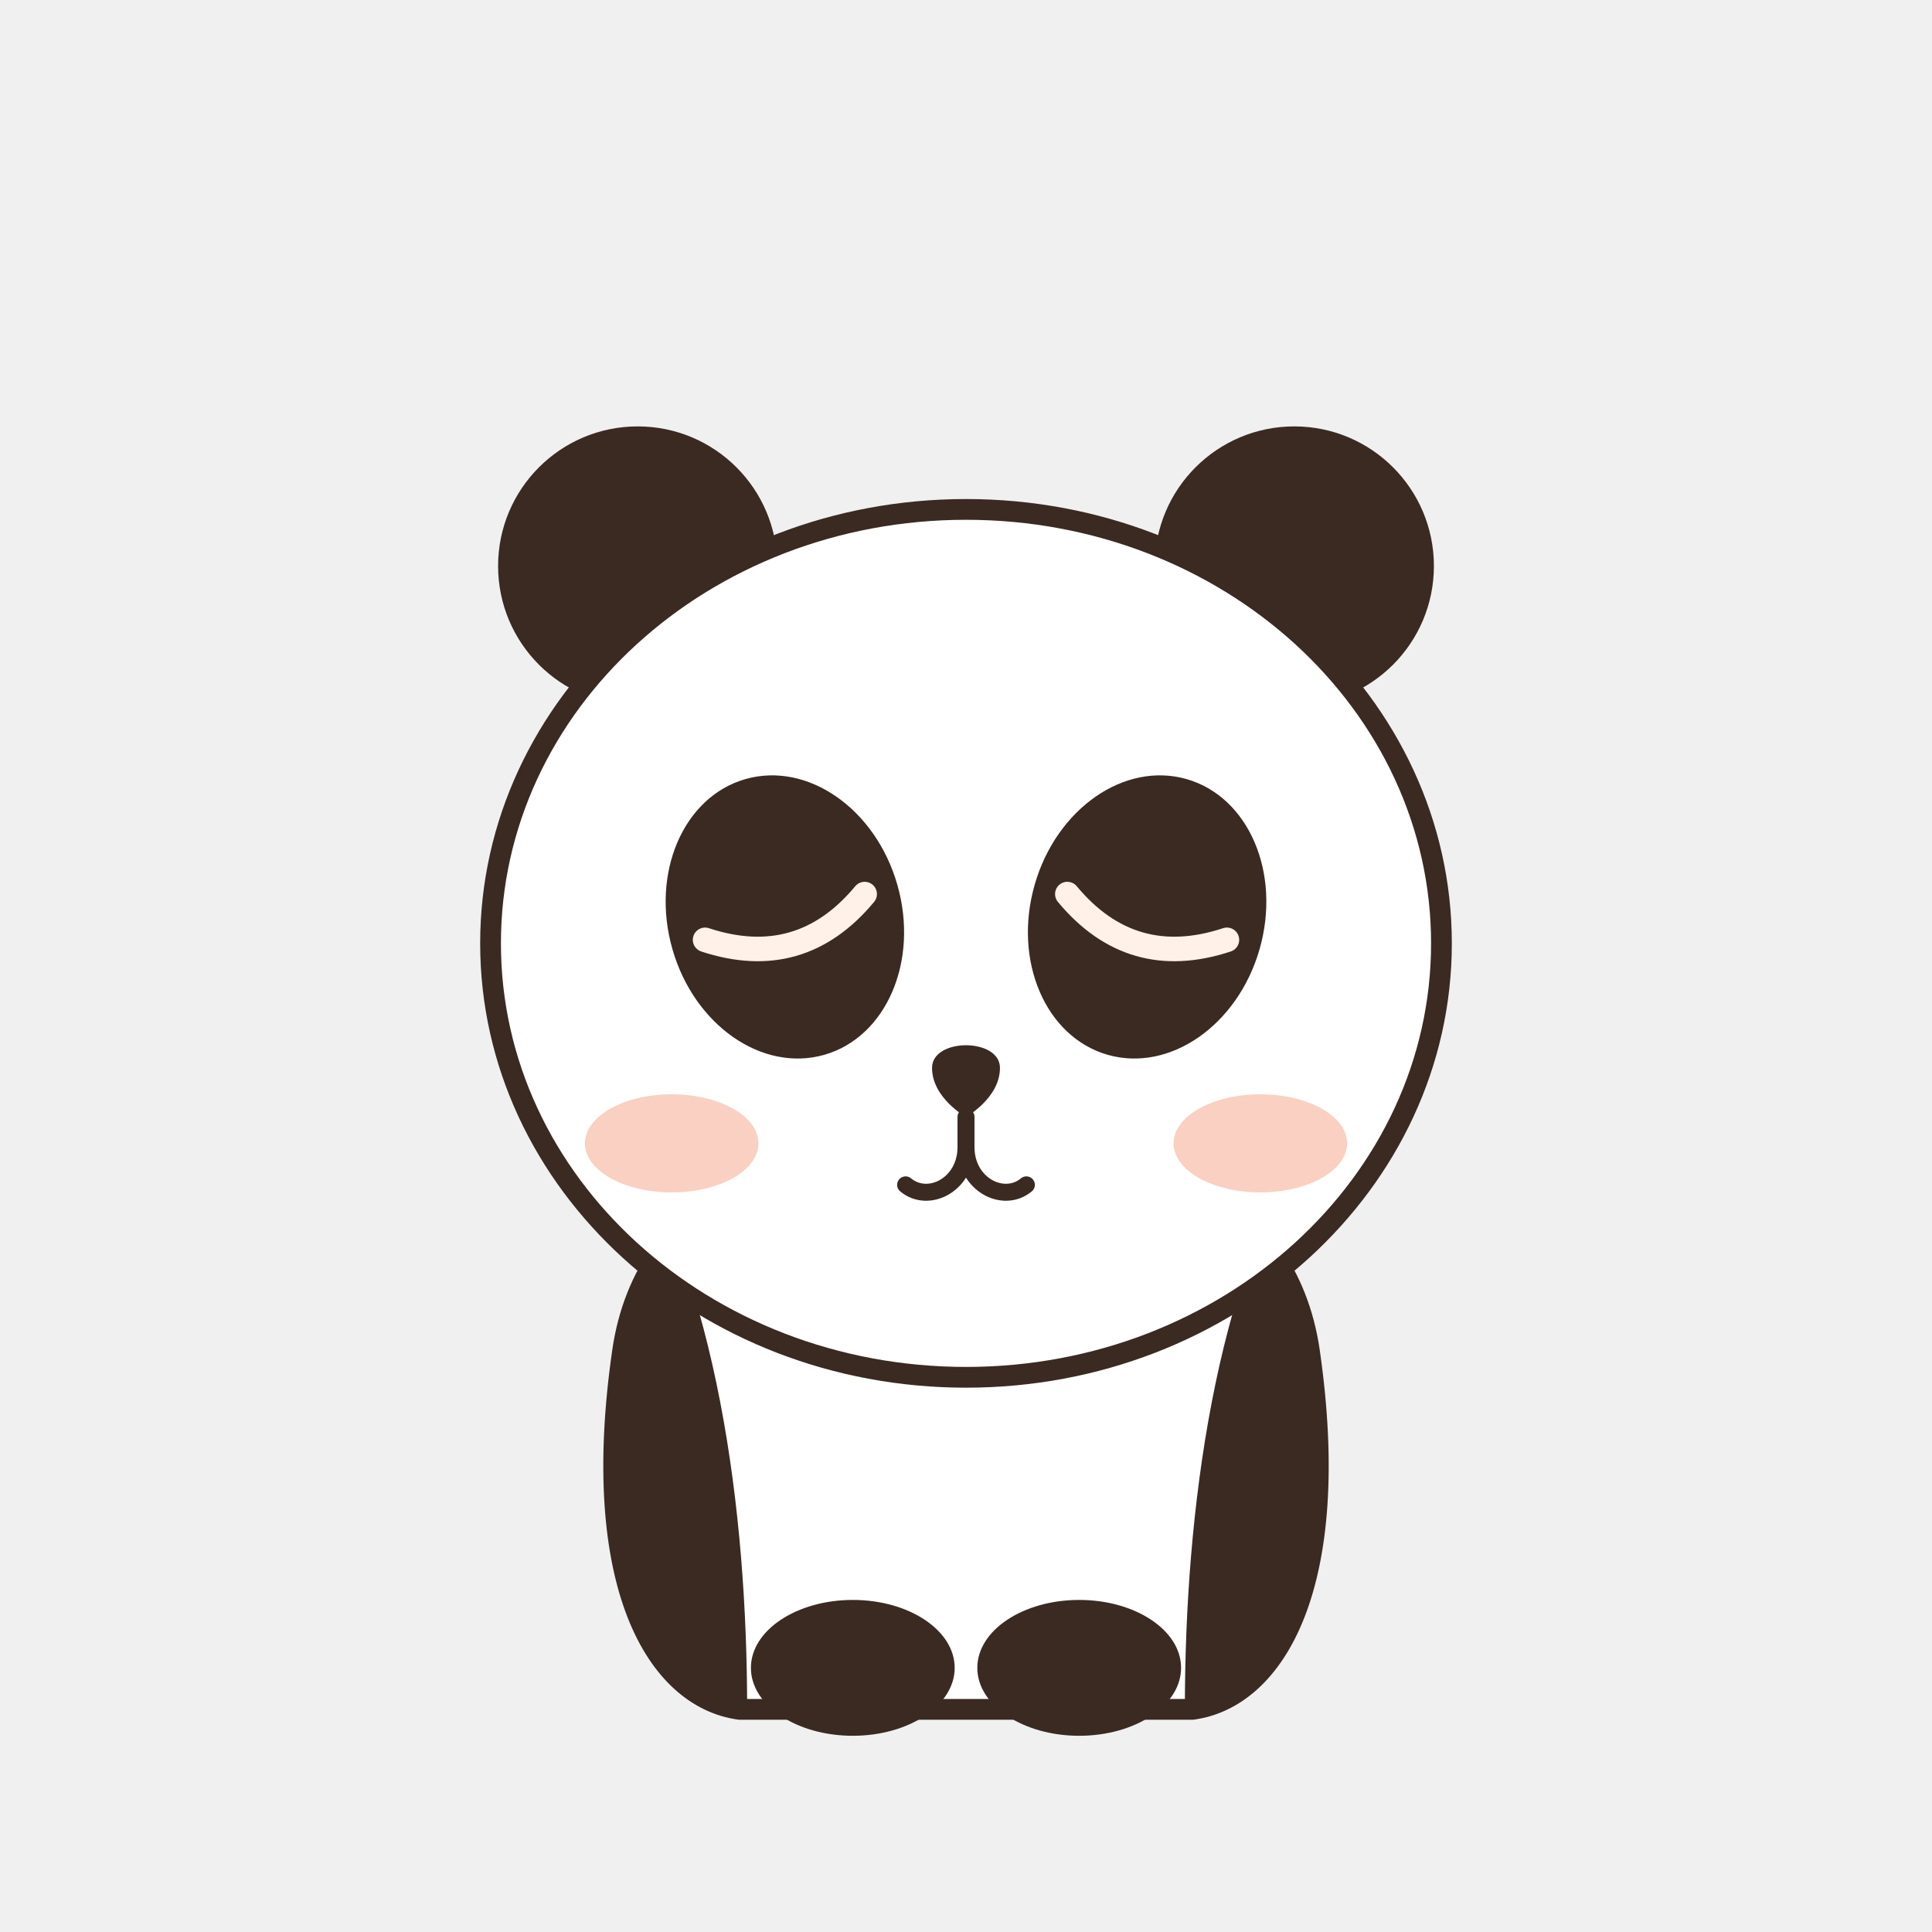
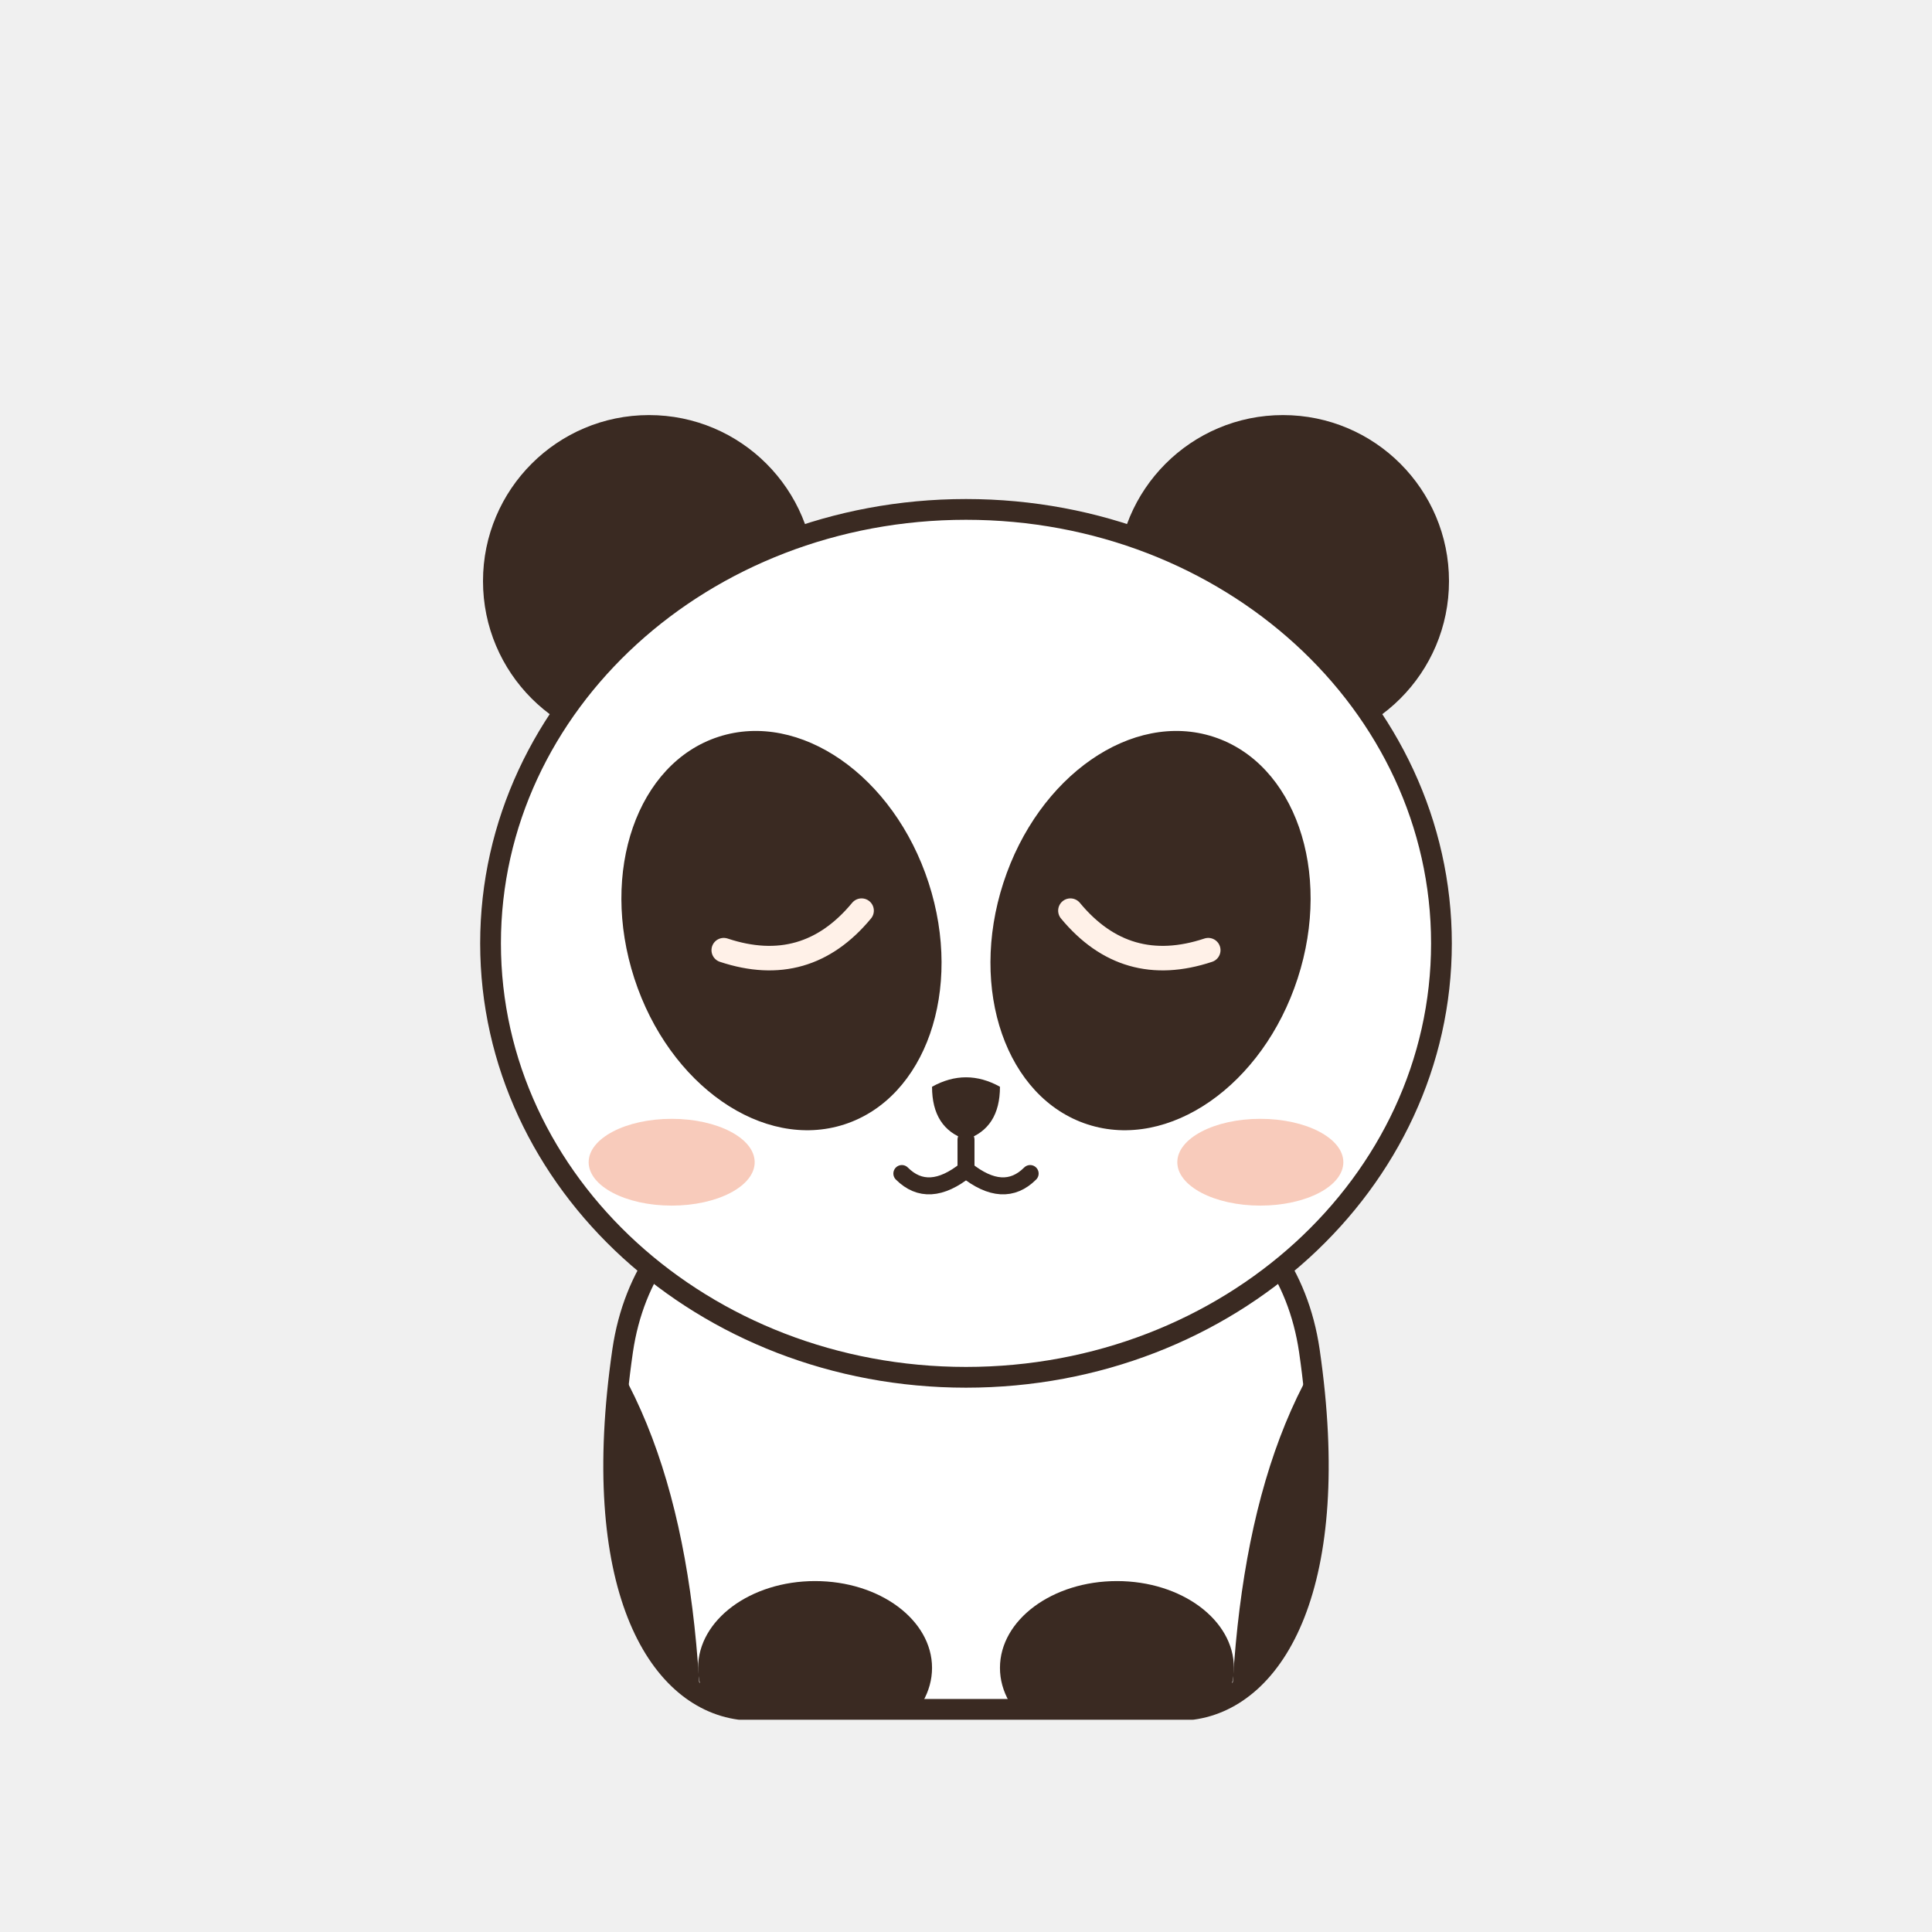
<svg xmlns="http://www.w3.org/2000/svg" width="1024" height="1024" viewBox="0 0 1024 1024">
  <defs>
    <path id="bodyShape" d="M 330 716 C 312 840 348 900 392 906 L 632 906 C 676 900 712 840 694 716                           C 682 634 604 600 512 600 C 420 600 342 634 330 716 Z" />
    <clipPath id="bodyClip">
      <use href="#bodyShape" />
    </clipPath>
+     <clipPath id="headClip">
+       <ellipse cx="512" cy="500" rx="252" ry="230" />
+     </clipPath>
  </defs>
  <use href="#bodyShape" fill="#FFFFFF" />
  <g clip-path="url(#bodyClip)" fill="#3A2A22">
-     <path d="M 330 600 C 380 680 396 800 396 906 L 396 940 L 260 940 L 260 600 Z" />
-     <path d="M 694 600 C 644 680 628 800 628 906 L 628 940 L 764 940 L 764 600 Z" />
+     <path d="M 300 686 C 352 742 372 830 372 940 L 300 940 Z" />
+     <path d="M 724 686 C 672 742 652 830 652 940 L 724 940 Z" />
  </g>
  <use href="#bodyShape" fill="none" stroke="#3A2A22" stroke-width="11" stroke-linejoin="round" />
-   <ellipse cx="452" cy="884" rx="54" ry="36" fill="#3A2A22" />
-   <ellipse cx="572" cy="884" rx="54" ry="36" fill="#3A2A22" />
-   <circle cx="338" cy="300" r="74" fill="#3A2A22" />
-   <circle cx="686" cy="300" r="74" fill="#3A2A22" />
+   <g clip-path="url(#bodyClip)">
+     <ellipse cx="432" cy="884" rx="62" ry="46" fill="#3A2A22" />
+     <ellipse cx="592" cy="884" rx="62" ry="46" fill="#3A2A22" />
+   </g>
+   <circle cx="344" cy="308" r="88" fill="#3A2A22" />
+   <circle cx="680" cy="308" r="88" fill="#3A2A22" />
  <ellipse cx="512" cy="500" rx="252" ry="230" fill="#FFFFFF" stroke="#3A2A22" stroke-width="11" />
-   <g fill="#3A2A22">
-     <ellipse cx="416" cy="486" rx="62" ry="76" transform="rotate(-16 416 486)" />
-     <ellipse cx="608" cy="486" rx="62" ry="76" transform="rotate(16 608 486)" />
+   <g clip-path="url(#headClip)">
+     <ellipse cx="414" cy="492" rx="82" ry="108" transform="rotate(-18 418 492)" fill="#3A2A22" />
+     <ellipse cx="610" cy="492" rx="82" ry="108" transform="rotate(18 606 492)" fill="#3A2A22" />
  </g>
  <g fill="none" stroke="#FFF1E8" stroke-width="13" stroke-linecap="round">
    <g transform="rotate(-16 416 486)">
-       <path d="M 372 486 Q 416 516 460 486" />
+       <path d="M 380 494 Q 418 520 456 494" />
    </g>
    <g transform="rotate(16 608 486)">
-       <path d="M 564 486 Q 608 516 652 486" />
+       <path d="M 568 494 Q 606 520 644 494" />
    </g>
  </g>
-   <path d="M 494 566 C 494 550 530 550 530 566 C 530 582 512 592 512 592            C 512 592 494 582 494 566 Z" fill="#3A2A22" />
-   <path d="M 512 592 L 512 608 M 512 608 C 512 628 492 638 480 628 M 512 608 C 512 628 532 638 544 628" fill="none" stroke="#3A2A22" stroke-width="9" stroke-linecap="round" />
-   <g fill="#F3A183" opacity="0.5">
-     <ellipse cx="356" cy="606" rx="46" ry="26" />
-     <ellipse cx="668" cy="606" rx="46" ry="26" />
-   </g>
+   <path d="M 494 576 Q 512 566 530 576 Q 530 598 512 604 Q 494 598 494 576 Z" fill="#3A2A22" />
+   <path d="M 512 604 L 512 620 M 512 620 Q 492 636 478 622 M 512 620 Q 532 636 546 622" fill="none" stroke="#3A2A22" stroke-width="9" stroke-linecap="round" />
+   <ellipse cx="356" cy="616" rx="44" ry="23" fill="#F3A183" opacity="0.55" />
+   <ellipse cx="668" cy="616" rx="44" ry="23" fill="#F3A183" opacity="0.55" />
</svg>
